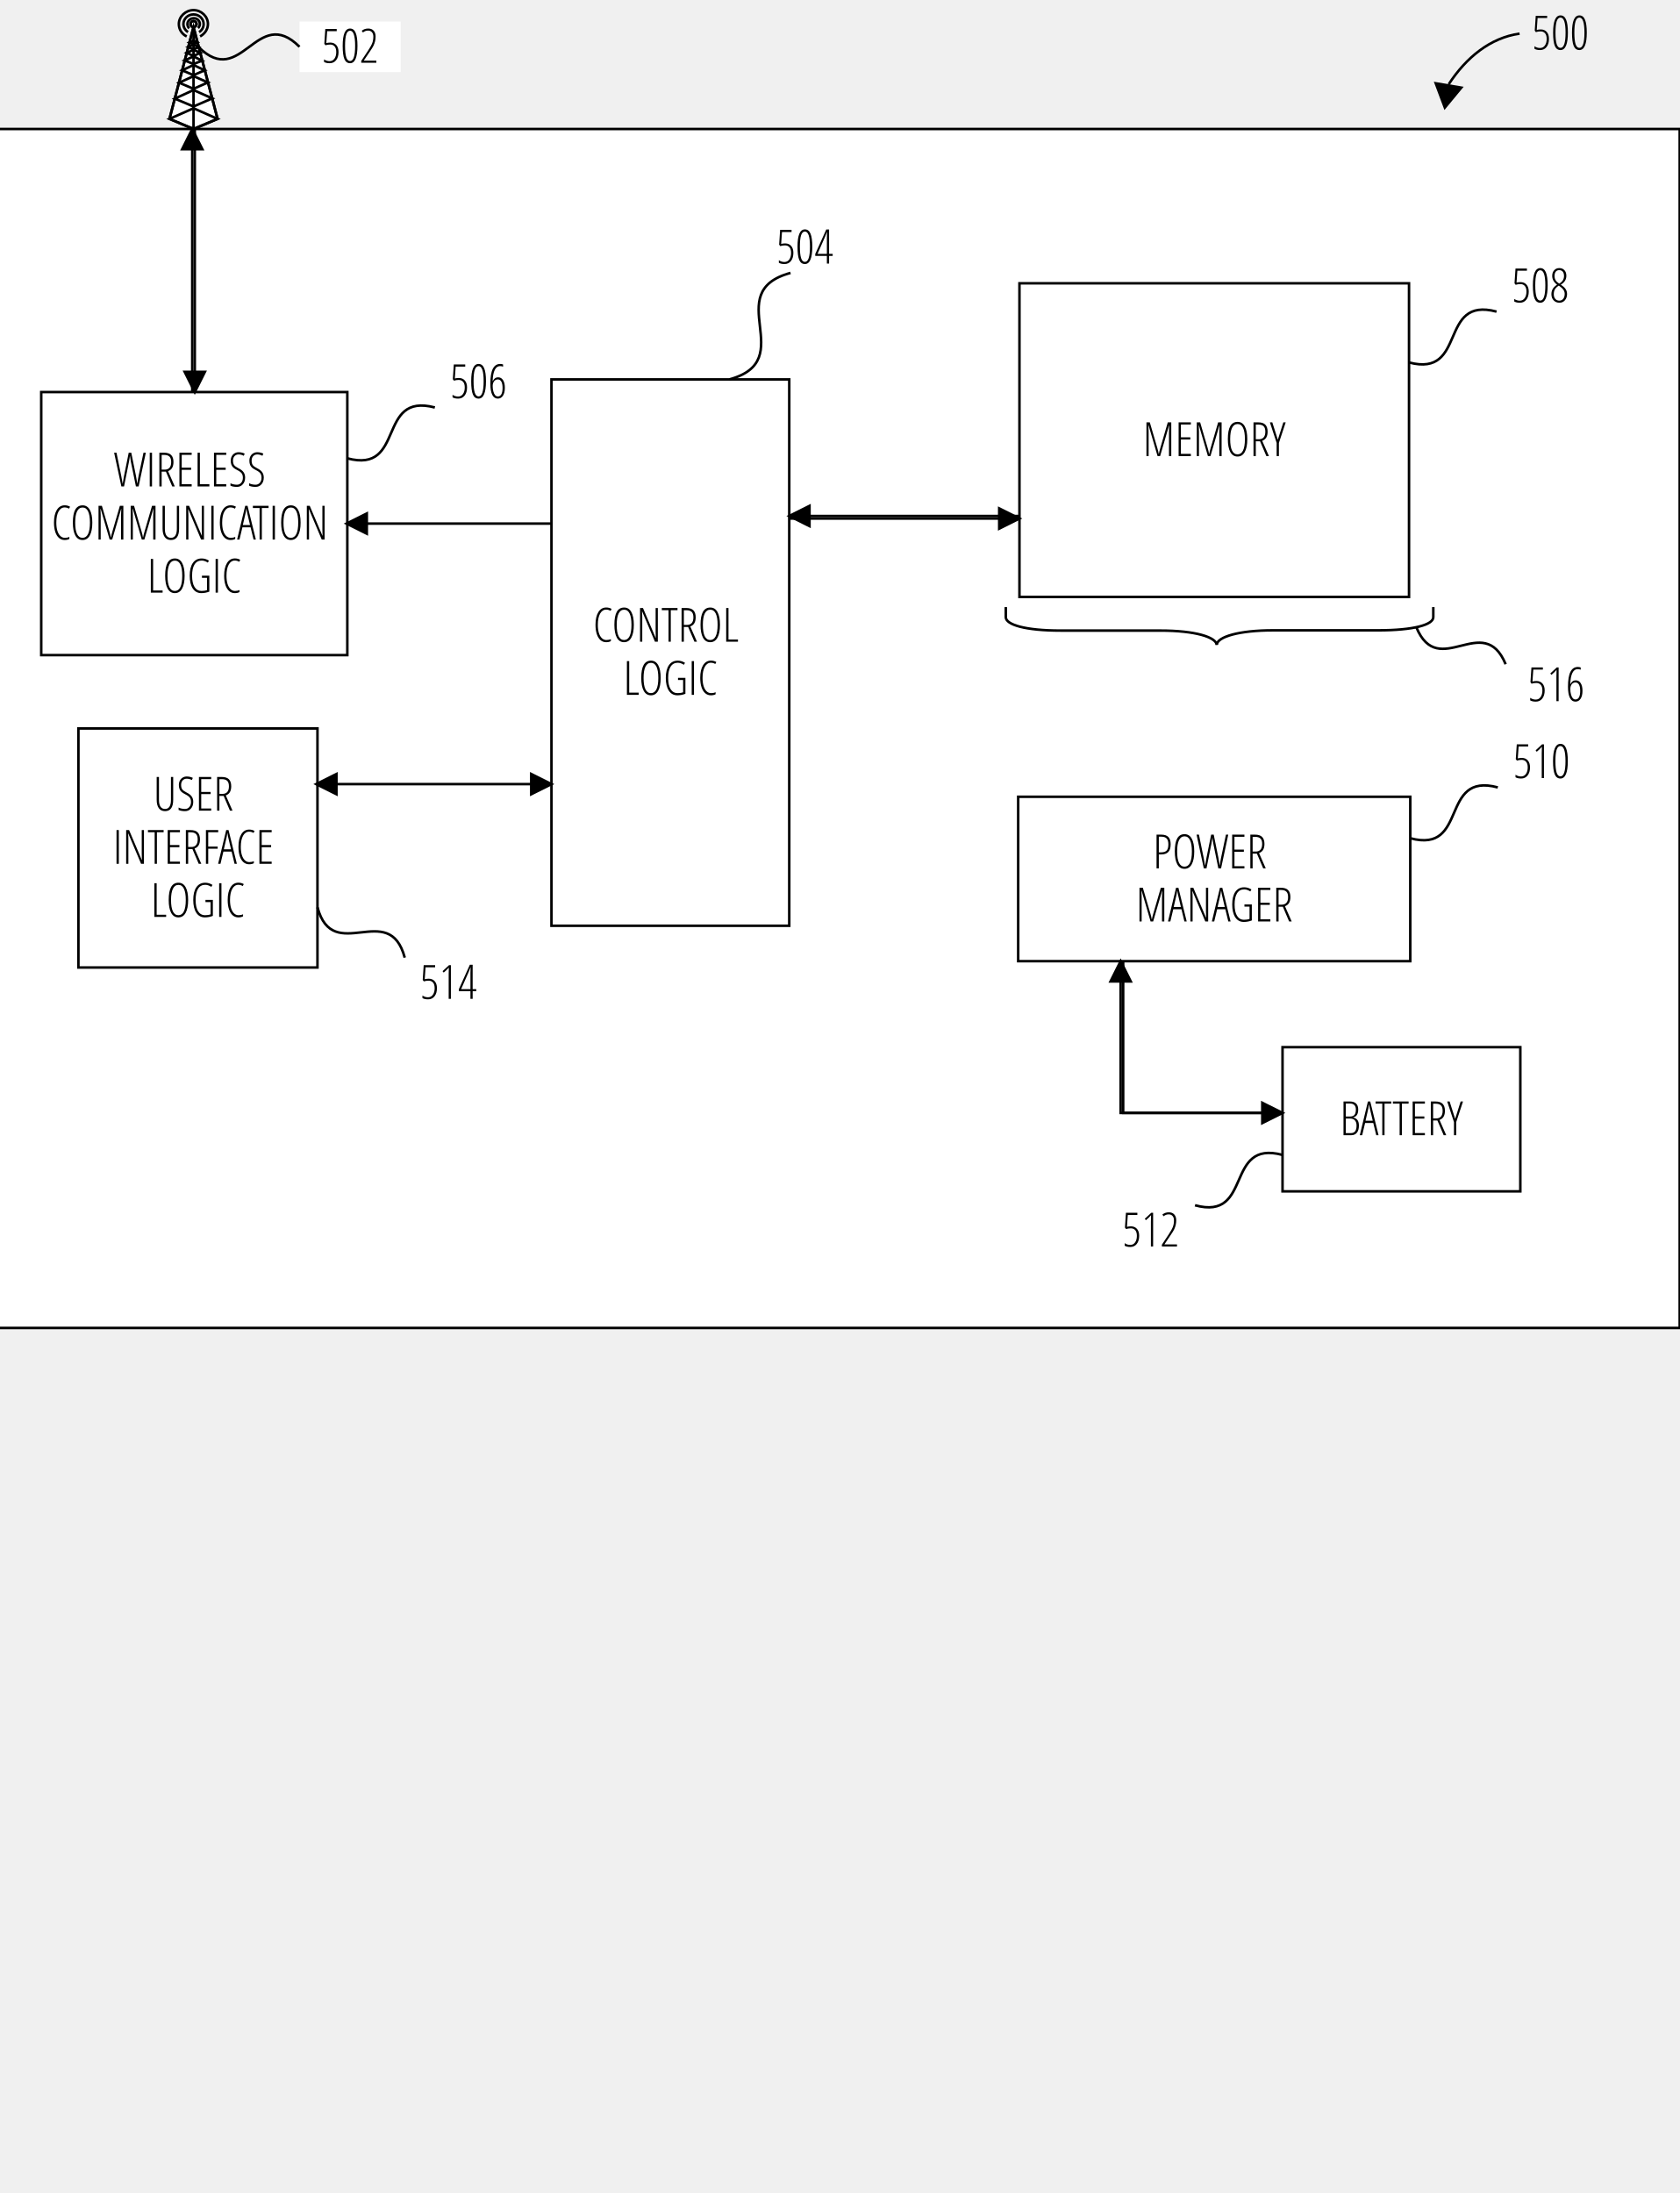
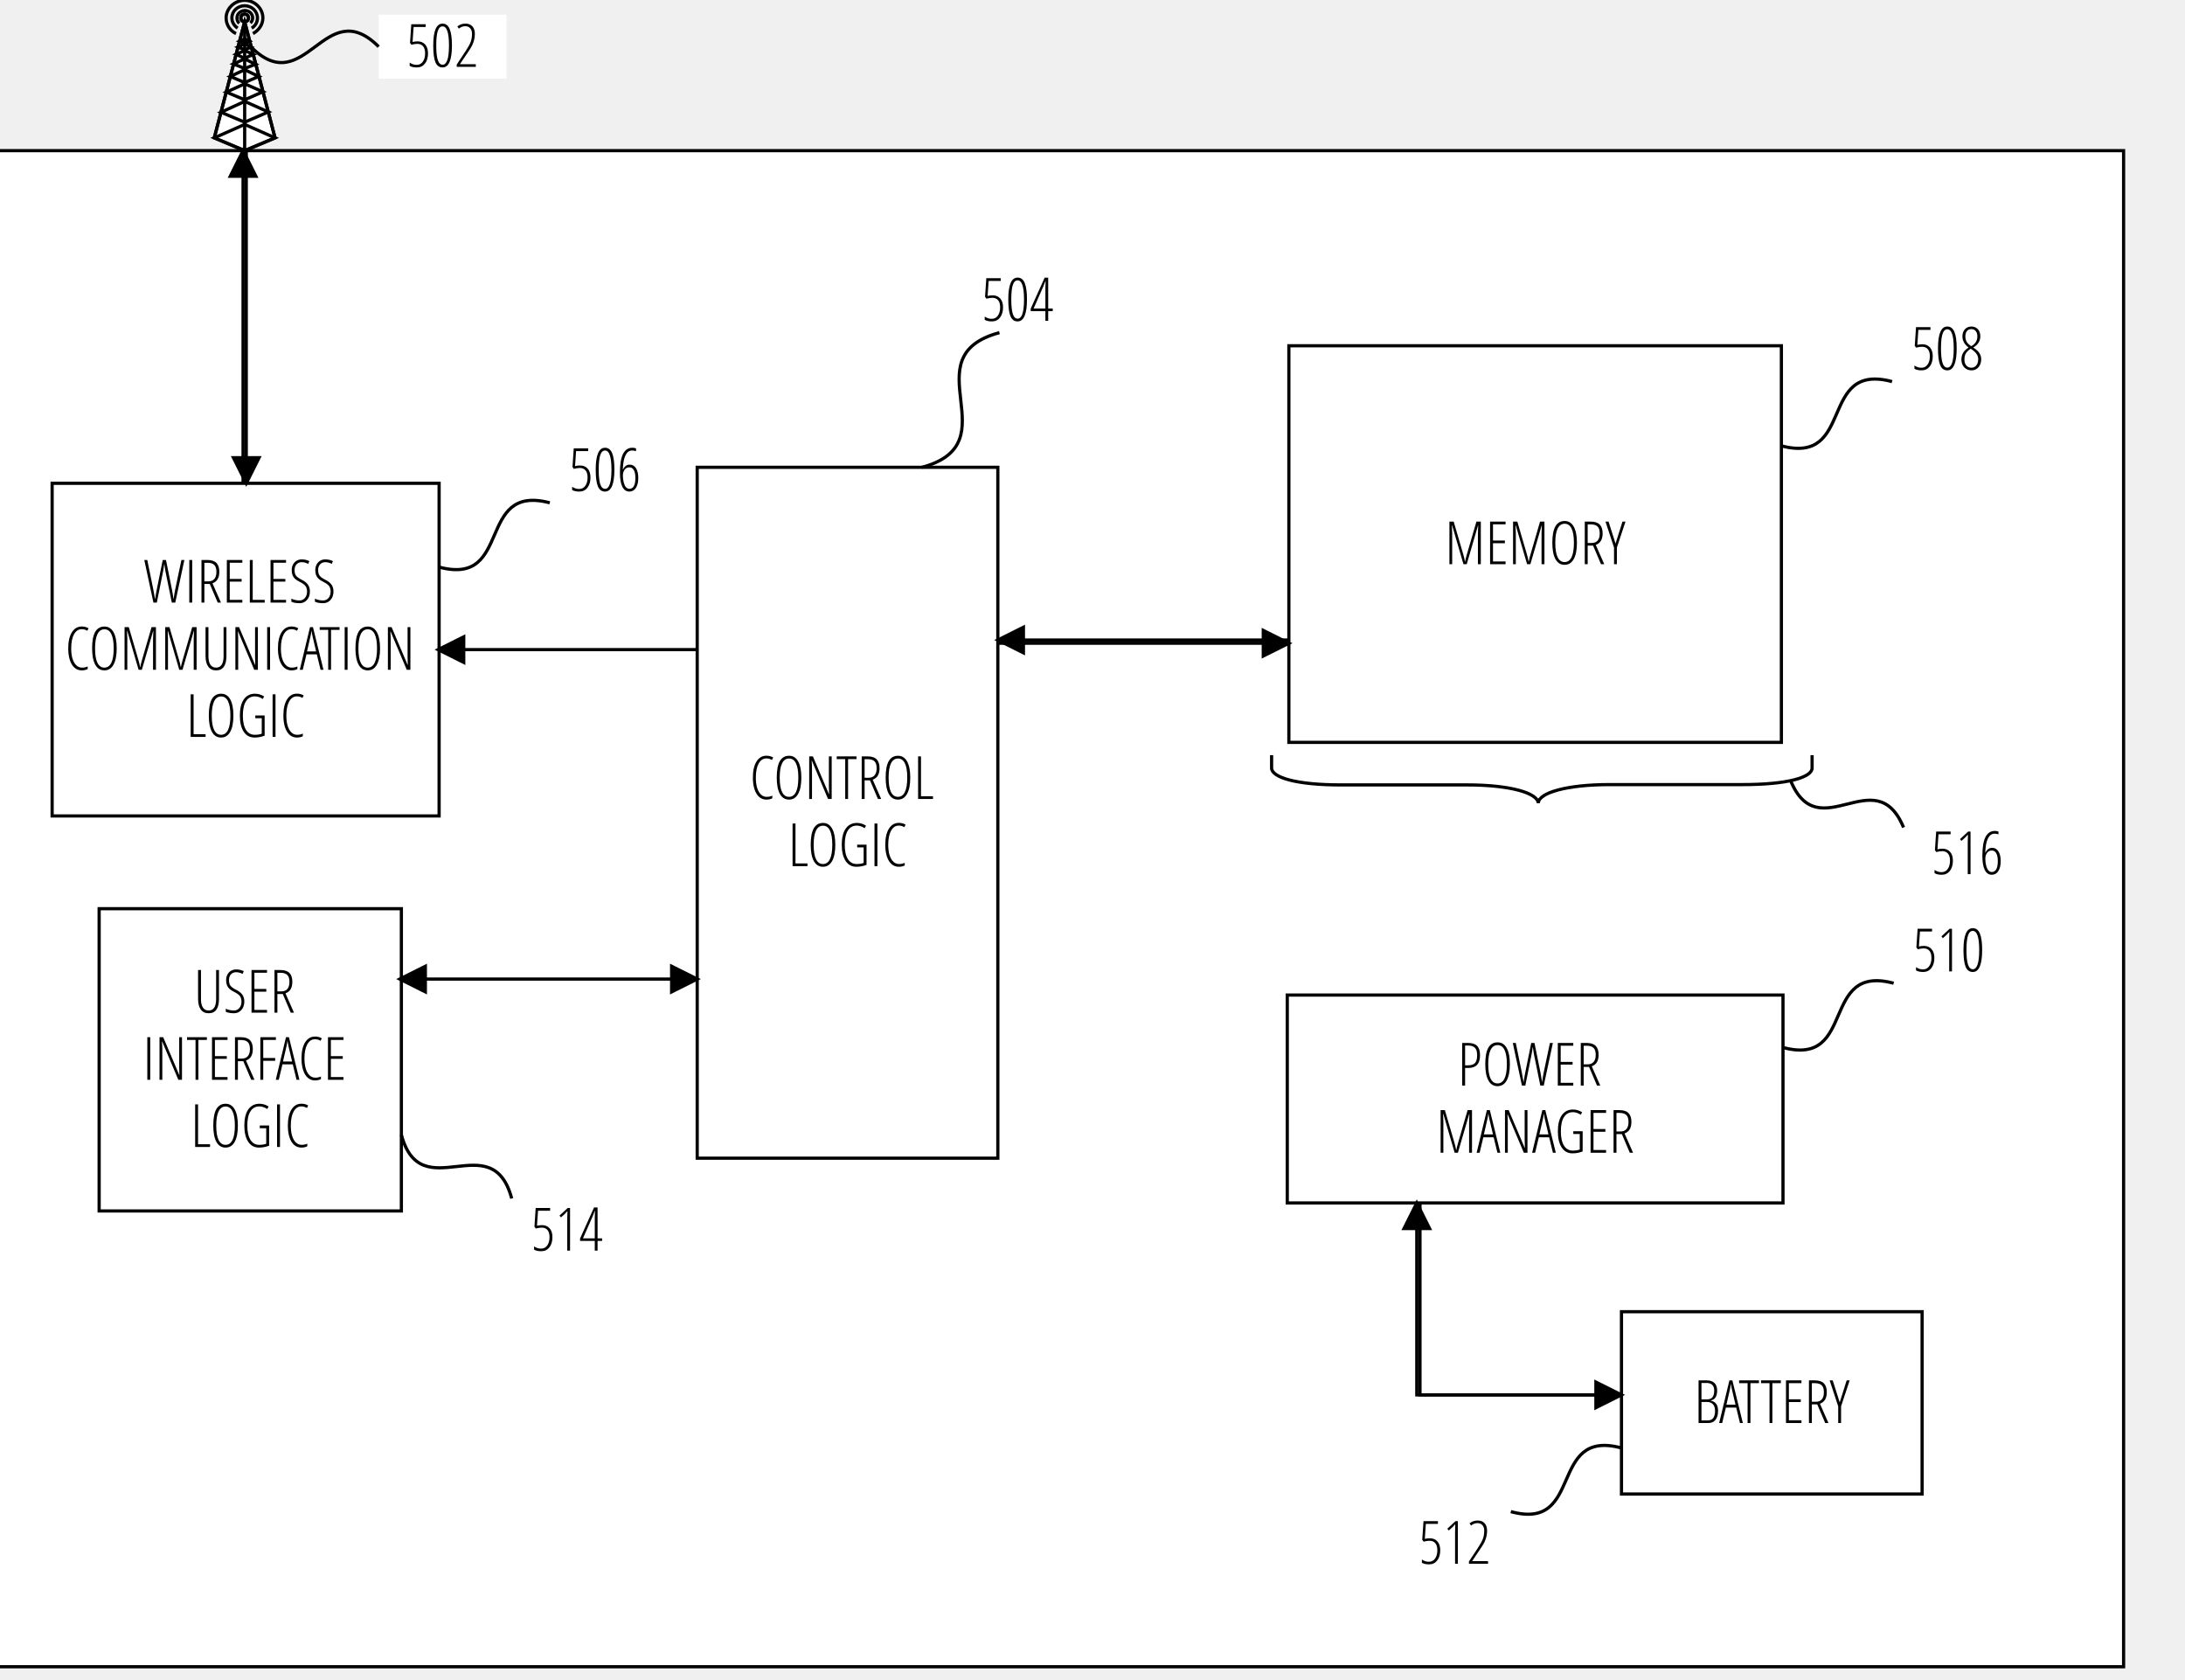
- <svg xmlns="http://www.w3.org/2000/svg" version="1.1" width="664" height="867">
+ <svg xmlns="http://www.w3.org/2000/svg" version="1.1" width="683.2" height="525.1" viewBox="0 3.9 683.2 525.1">
  <g>
    <g transform="translate(-19,51)">
      <g>
        <g>
          <path d="M683,0H0v474h683V0L683,0z" stroke="#000000" stroke-dasharray="none" fill="#FFFFFF" />
          <rect x="29.9" y="21.6" width="623.3" height="430.8" fill="none" />
          <circle fill="none" cx="341.5" cy="0" r="0.1" />
          <circle fill="none" cx="510.8" cy="0" r="0.1" />
          <circle fill="none" cx="683" cy="119.5" r="0.1" />
          <circle fill="none" cx="683" cy="237" r="0.1" />
          <circle fill="none" cx="683" cy="354.5" r="0.1" />
          <circle fill="none" cx="510.8" cy="474" r="0.1" />
          <circle fill="none" cx="341.5" cy="474" r="0.1" />
          <circle fill="none" cx="172.3" cy="474" r="0.1" />
          <circle fill="none" cx="0" cy="354.5" r="0.1" />
          <circle fill="none" cx="0" cy="237" r="0.1" />
          <circle fill="none" cx="0" cy="119.5" r="0.1" />
          <circle fill="none" cx="172.3" cy="0" r="0.1" />
        </g>
      </g>
      <rect stroke="none" stroke-width="0" fill="#FFFFFF" x="0" y="0" width="0" height="0" transform="translate(510.7,-0.1)" />
      <path stroke="#000000" fill="none" d="" />
      <text font-family="OpenSansCondensedLight" font-size="14pt" fill="black" transform="translate(510.7,-0.1)" />
      <rect stroke-width="0" fill="none" width="623.3" height="430.8" transform="translate(29.9,21.6)" />
      <text font-family="OpenSansCondensedLight" font-size="14pt" fill="black" transform="translate(29.9,21.6)" text-anchor="middle">
        <tspan x="311.7" y="221.7"> </tspan>
      </text>
      <path stroke="#000000" fill="none" transform="translate(29.9,21.6)" d="M 0 0" />
-     </g>
-     <g transform="translate(572.7,13.3)">
-       <polygon fill="#000000" points="0,0 4.2,11.2 11.8,2" transform="translate(-5.9,19)" />
-       <rect fill="none" width="1" height="1" transform="translate(33,-0.5)" />
-       <g>
-         <g>
-           <rect x="0" y="0" width="28" height="20" opacity="0" />
-           <path fill="none" stroke="#000000" stroke-width="1" d="M28,0C16.5,1.6,6.9,9.4,0,20" />
-         </g>
-       </g>
-       <rect stroke="none" stroke-width="0" fill="#FFFFFF" x="0" y="0" width="0" height="0" />
-       <path stroke="#000000" fill="none" />
-       <text font-family="OpenSansCondensedLight" font-size="14pt" fill="black" transform="translate(0,0)" />
-       <rect stroke-width="0" fill="none" width="1" height="1" transform="translate(33,-0.5)" />
-       <text font-family="OpenSansCondensedLight" font-size="14pt" fill="black" text-decoration="none" transform="translate(33,-0.5)">
-         <tspan x="0" y="6.8">500</tspan>
-       </text>
-       <path stroke="#000000" fill="none" transform="translate(33,-0.5)" />
    </g>
    <g transform="translate(67,4)">
      <g>
        <g>
          <g stroke="#000000" stroke-dasharray="none" fill="#FFFFFF">
            <ellipse cx="9.5" cy="5.5" rx="1.2" ry="1.2" />
            <polygon points="19,43 9.5,47 0,43 9.5,6.7" />
          </g>
          <g fill="none" stroke="#000000" stroke-dasharray="none">
            <line x1="9.5" y1="6.7" x2="9.5" y2="47" />
            <ellipse cx="9.5" cy="5.5" rx="1.2" ry="1.2" />
            <line x1="9.5" y1="6.7" x2="0" y2="43" />
            <line x1="9.5" y1="6.7" x2="19" y2="43" />
            <polygon points="9.5,13.5 7.9,12.8 9.5,12 11,12.8" />
            <polygon points="9.5,15.5 7.4,14.6 9.5,13.6 11.5,14.6" />
            <polygon points="9.5,18.1 6.8,16.9 9.5,15.7 12.2,16.9" />
            <polygon points="9.5,21.3 6,19.9 9.5,18.3 12.9,20" />
            <polygon points="9.5,25.7 5,23.8 9.5,21.7 13.9,23.8" />
            <polygon points="9.5,31.1 3.8,28.7 9.5,26.1 15.2,28.6" />
            <polygon points="9.5,38.1 2.1,35 9.5,31.6 16.9,34.9" />
            <polygon points="9.5,47 0,43 9.5,38.8 19,43" />
            <path d="M12.1,10.4c1.8,-1,3.1,-2.8,3.1,-4.9C15.2,2.5,12.6,0,9.5,0S3.7,2.5,3.7,5.5c0,2.1,1.2,4,3.1,4.9" />
            <path d="M11.7,8.7c1.1,-0.7,1.8,-1.8,1.8,-3.2c0,-2.1,-1.8,-3.8,-4,-3.8S5.5,3.4,5.5,5.5c0,1.4,0.8,2.5,1.8,3.2" />
            <path d="M11.3,7.1c0.4,-0.4,0.7,-1,0.7,-1.6c0,-1.3,-1.1,-2.3,-2.4,-2.3S7.1,4.2,7.1,5.5c0,0.6,0.2,1.2,0.7,1.7" />
          </g>
          <rect x="1.2" y="17.2" width="17.1" height="16" fill="none" />
          <circle fill="none" cx="9.4" cy="0" r="0.1" />
          <circle fill="none" cx="15.2" cy="5.5" r="0.1" />
          <circle fill="none" cx="11.5" cy="14.6" r="0.1" />
          <circle fill="none" cx="13.9" cy="23.8" r="0.1" />
          <circle fill="none" cx="16.9" cy="34.9" r="0.1" />
          <circle fill="none" cx="19" cy="43" r="0.1" />
          <circle fill="none" cx="9.5" cy="47" r="0.1" />
          <circle fill="none" cx="0" cy="43" r="0.1" />
          <circle fill="none" cx="2.1" cy="35" r="0.1" />
          <circle fill="none" cx="5" cy="23.7" r="0.1" />
          <circle fill="none" cx="7.4" cy="14.6" r="0.1" />
          <circle fill="none" cx="3.7" cy="5.5" r="0.1" />
        </g>
      </g>
      <rect stroke="none" stroke-width="1" fill="#FFFFFF" x="0" y="0" width="40" height="20" transform="translate(51.4,4.5)" />
      <path stroke="#000000" fill="none" d="M11.5,14.6 C28.5,31.5 34.5,-2.4 51.4 14.5" />
      <text font-family="OpenSansCondensedLight" font-size="14pt" fill="black" transform="translate(51.4,4.5)" text-anchor="middle">
        <tspan x="20" y="16.3">502</tspan>
      </text>
      <rect stroke-width="0" fill="none" width="57.6" transform="translate(-19.3,57.1)" />
      <text font-family="OpenSansCondensedLight" font-size="14pt" fill="black" transform="translate(-19.3,57.1)" text-anchor="middle">
        <tspan x="28.8" y="16.8"> </tspan>
      </text>
      <path stroke="#000000" fill="none" transform="translate(-19.3,57.1)" d="M 0 0" />
    </g>
    <g transform="translate(218,150)">
      <g>
        <g>
          <path d="M94,0H0v216h94V0L94,0z" stroke="#000000" stroke-dasharray="none" fill="#FFFFFF" />
          <rect x="4.1" y="9.8" width="85.8" height="196.3" fill="none" />
          <circle fill="none" cx="47" cy="0" r="0.1" />
          <circle fill="none" cx="70.3" cy="0" r="0.1" />
          <circle fill="none" cx="94" cy="54.5" r="0.1" />
          <circle fill="none" cx="94" cy="108" r="0.1" />
          <circle fill="none" cx="94" cy="161.5" r="0.1" />
          <circle fill="none" cx="70.3" cy="216" r="0.1" />
          <circle fill="none" cx="47" cy="216" r="0.1" />
          <circle fill="none" cx="23.7" cy="216" r="0.1" />
          <circle fill="none" cx="0" cy="161.5" r="0.1" />
          <circle fill="none" cx="0" cy="108" r="0.1" />
          <circle fill="none" cx="0" cy="54.5" r="0.1" />
          <circle fill="none" cx="23.7" cy="0" r="0.1" />
        </g>
      </g>
      <rect stroke="none" stroke-width="1" fill="#FFFFFF" x="0" y="0" width="40" height="20" transform="translate(80.2,-62.1)" />
      <path stroke="#000000" fill="none" d="M70.3,0 C98.4,-7.6 66.4,-34.5 94.5 -42.1" />
      <text font-family="OpenSansCondensedLight" font-size="14pt" fill="black" transform="translate(80.2,-62.1)" text-anchor="middle">
        <tspan x="20" y="16.3">504</tspan>
      </text>
      <rect stroke-width="0" fill="none" width="85.8" height="196.3" transform="translate(4.1,9.8)" />
      <text font-family="OpenSansCondensedLight" font-size="14pt" fill="black" transform="translate(4.1,9.8)" text-anchor="middle">
        <tspan x="42.9" y="93.9">CONTROL</tspan>
        <tspan x="42.9" y="114.9">LOGIC</tspan>
      </text>
      <path stroke="#000000" fill="none" transform="translate(4.1,9.8)" d="M 0 0" />
    </g>
    <g transform="translate(16.3,155)">
      <g>
        <g>
          <path d="M121,0H0v104h121V0L121,0z" stroke="#000000" stroke-dasharray="none" fill="#FFFFFF" />
          <rect x="5.3" y="4.7" width="110.4" height="94.5" fill="none" />
          <circle fill="none" cx="60.5" cy="0" r="0.1" />
          <circle fill="none" cx="90.5" cy="0" r="0.1" />
          <circle fill="none" cx="121" cy="26.2" r="0.1" />
          <circle fill="none" cx="121" cy="52" r="0.1" />
          <circle fill="none" cx="121" cy="77.8" r="0.1" />
          <circle fill="none" cx="90.5" cy="104" r="0.1" />
          <circle fill="none" cx="60.5" cy="104" r="0.1" />
          <circle fill="none" cx="30.5" cy="104" r="0.1" />
          <circle fill="none" cx="0" cy="77.8" r="0.1" />
          <circle fill="none" cx="0" cy="52" r="0.1" />
          <circle fill="none" cx="0" cy="26.2" r="0.1" />
          <circle fill="none" cx="30.5" cy="0" r="0.1" />
        </g>
      </g>
      <rect stroke="none" stroke-width="1" fill="#FFFFFF" x="0" y="0" width="40" height="20" transform="translate(152.9,-13.9)" />
      <path stroke="#000000" fill="none" d="M121,26.2 C144.2,32.4 132.4,-0 155.6 6.1" />
      <text font-family="OpenSansCondensedLight" font-size="14pt" fill="black" transform="translate(152.9,-13.9)" text-anchor="middle">
        <tspan x="20" y="16.3">506</tspan>
      </text>
      <rect stroke-width="0" fill="none" width="110.4" height="94.5" transform="translate(5.3,4.7)" />
      <text font-family="OpenSansCondensedLight" font-size="14pt" fill="black" transform="translate(5.3,4.7)" text-anchor="middle">
        <tspan x="55.2" y="32.6">WIRELESS</tspan>
        <tspan x="55.2" y="53.6">COMMUNICATION</tspan>
        <tspan x="55.2" y="74.6">LOGIC</tspan>
      </text>
      <path stroke="#000000" fill="none" transform="translate(5.3,4.7)" d="M 0 0" />
    </g>
    <g>
      <path stroke="black" stroke-dasharray="none" d="M 77 51 77 147" fill="none" />
      <path fill="black" stroke="black" d="" transform="translate(77,51) scale(1,1) rotate(-270)" />
      <path fill="black" stroke="black" d="M 8 0 L 0 4 L 8 8 z" transform="translate(73,155) scale(1,1) rotate(-90)" />
      <g>
        <g label-idx="0" cursor="move" transform="translate(77, 99)">
          <rect fill="white" rx="3" ry="3" x="0" y="0" width="0" height="0" />
          <text text-anchor="middle" font-size="14pt" font-family="OpenSansCondensedLight" y="0.8em" display="none" xml:space="preserve" transform="translate(0,0)" />
        </g>
      </g>
    </g>
    <g>
      <path stroke="black" stroke-dasharray="none" d="M 76 155 76 59" fill="none" />
      <path fill="black" stroke="black" d="" transform="translate(76,155) scale(1,1) rotate(-90)" />
      <path fill="black" stroke="black" d="M 8 0 L 0 4 L 8 8 z" transform="translate(80,51) scale(1,1) rotate(-270)" />
      <g>
        <g label-idx="0" cursor="move" transform="translate(76, 107)">
          <rect fill="white" rx="3" ry="3" x="0" y="0" width="0" height="0" />
          <text text-anchor="middle" font-size="14pt" font-family="OpenSansCondensedLight" y="0.8em" display="none" xml:space="preserve" transform="translate(0,0)" />
        </g>
      </g>
    </g>
    <g>
      <path stroke="black" stroke-dasharray="none" d="M 218 207 145 207" fill="none" />
      <path fill="black" stroke="black" d="" transform="translate(218,207) scale(1,1) rotate(-180)" />
      <path fill="black" stroke="black" d="M 8 0 L 0 4 L 8 8 z" transform="translate(137,203) scale(1,1) rotate(0)" />
      <g>
        <g label-idx="0" cursor="move" transform="translate(181.5, 207)">
          <rect fill="white" rx="3" ry="3" x="0" y="0" width="0" height="0" />
          <text text-anchor="middle" font-size="14pt" font-family="OpenSansCondensedLight" y="0.8em" display="none" xml:space="preserve" transform="translate(0,0)" />
        </g>
      </g>
    </g>
    <g transform="translate(403,112)">
      <g>
        <g>
          <path d="M154,0H0v124h154V0L154,0z" stroke="#000000" stroke-dasharray="none" fill="#FFFFFF" />
          <rect x="6.7" y="5.7" width="140.5" height="112.7" fill="none" />
          <circle fill="none" cx="77" cy="0" r="0.1" />
          <circle fill="none" cx="115.2" cy="0" r="0.1" />
          <circle fill="none" cx="154" cy="31.3" r="0.1" />
          <circle fill="none" cx="154" cy="62" r="0.1" />
          <circle fill="none" cx="154" cy="92.7" r="0.1" />
          <circle fill="none" cx="115.2" cy="124" r="0.1" />
          <circle fill="none" cx="77" cy="124" r="0.1" />
          <circle fill="none" cx="38.9" cy="124" r="0.1" />
          <circle fill="none" cx="0" cy="92.7" r="0.1" />
          <circle fill="none" cx="0" cy="62" r="0.1" />
          <circle fill="none" cx="0" cy="31.3" r="0.1" />
          <circle fill="none" cx="38.9" cy="0" r="0.1" />
        </g>
      </g>
      <rect stroke="none" stroke-width="1" fill="#FFFFFF" x="0" y="0" width="40" height="20" transform="translate(185.9,-8.8)" />
      <path stroke="#000000" fill="none" d="M154,31.3 C177.2,37.4 165.4,5 188.6 11.2" />
      <text font-family="OpenSansCondensedLight" font-size="14pt" fill="black" transform="translate(185.9,-8.8)" text-anchor="middle">
        <tspan x="20" y="16.3">508</tspan>
      </text>
      <rect stroke-width="0" fill="none" width="140.5" height="112.7" transform="translate(6.7,5.7)" />
      <text font-family="OpenSansCondensedLight" font-size="14pt" fill="black" transform="translate(6.7,5.7)" text-anchor="middle">
        <tspan x="70.3" y="62.6">MEMORY</tspan>
      </text>
      <path stroke="#000000" fill="none" transform="translate(6.7,5.7)" d="M 0 0" />
    </g>
    <g transform="translate(402.5,315)">
      <g>
        <g>
          <path d="M155,0H0v65h155V0L155,0z" stroke="#000000" stroke-dasharray="none" fill="#FFFFFF" />
          <rect x="6.8" y="3" width="141.5" height="59.1" fill="none" />
          <circle fill="none" cx="77.5" cy="0" r="0.1" />
          <circle fill="none" cx="115.9" cy="0" r="0.1" />
          <circle fill="none" cx="155" cy="16.4" r="0.1" />
          <circle fill="none" cx="155" cy="32.5" r="0.1" />
          <circle fill="none" cx="155" cy="48.6" r="0.1" />
          <circle fill="none" cx="115.9" cy="65" r="0.1" />
          <circle fill="none" cx="77.5" cy="65" r="0.1" />
          <circle fill="none" cx="39.1" cy="65" r="0.1" />
          <circle fill="none" cx="0" cy="48.6" r="0.1" />
          <circle fill="none" cx="0" cy="32.5" r="0.1" />
          <circle fill="none" cx="0" cy="16.4" r="0.1" />
          <circle fill="none" cx="39.1" cy="0" r="0.1" />
        </g>
      </g>
      <rect stroke="none" stroke-width="1" fill="#FFFFFF" x="0" y="0" width="40" height="20" transform="translate(186.9,-23.7)" />
      <path stroke="#000000" fill="none" d="M155,16.4 C178.2,22.6 166.4,-9.9 189.6 -3.7" />
      <text font-family="OpenSansCondensedLight" font-size="14pt" fill="black" transform="translate(186.9,-23.7)" text-anchor="middle">
        <tspan x="20" y="16.3">510</tspan>
      </text>
      <rect stroke-width="0" fill="none" width="141.5" height="59.1" transform="translate(6.8,3)" />
      <text font-family="OpenSansCondensedLight" font-size="14pt" fill="black" transform="translate(6.8,3)" text-anchor="middle">
        <tspan x="70.7" y="25.3">POWER</tspan>
        <tspan x="70.7" y="46.3">MANAGER</tspan>
      </text>
      <path stroke="#000000" fill="none" transform="translate(6.8,3)" d="M 0 0" />
    </g>
    <g transform="translate(507,414)">
      <g>
        <g>
          <path d="M94,0H0v57h94V0L94,0z" stroke="#000000" stroke-dasharray="none" fill="#FFFFFF" />
          <rect x="4.1" y="2.6" width="85.8" height="51.8" fill="none" />
          <circle fill="none" cx="47" cy="0" r="0.1" />
          <circle fill="none" cx="70.3" cy="0" r="0.1" />
          <circle fill="none" cx="94" cy="14.4" r="0.1" />
          <circle fill="none" cx="94" cy="28.5" r="0.1" />
          <circle fill="none" cx="94" cy="42.6" r="0.1" />
          <circle fill="none" cx="70.3" cy="57" r="0.1" />
          <circle fill="none" cx="47" cy="57" r="0.1" />
          <circle fill="none" cx="23.7" cy="57" r="0.1" />
          <circle fill="none" cx="0" cy="42.6" r="0.1" />
          <circle fill="none" cx="0" cy="28.5" r="0.1" />
          <circle fill="none" cx="0" cy="14.4" r="0.1" />
          <circle fill="none" cx="23.7" cy="0" r="0.1" />
        </g>
      </g>
      <rect stroke="none" stroke-width="1" fill="#FFFFFF" x="0" y="0" width="40" height="20" transform="translate(-72.1,62.5)" />
      <path stroke="#000000" fill="none" d="M0,42.6 C-23.1,36.4 -11.5,68.8 -34.6 62.5" />
      <text font-family="OpenSansCondensedLight" font-size="14pt" fill="black" transform="translate(-72.1,62.5)" text-anchor="middle">
        <tspan x="20" y="16.3">512</tspan>
      </text>
      <rect stroke-width="0" fill="none" width="85.8" height="51.8" transform="translate(4.1,2.6)" />
      <text font-family="OpenSansCondensedLight" font-size="14pt" fill="black" transform="translate(4.1,2.6)" text-anchor="middle">
        <tspan x="42.9" y="32.2">BATTERY</tspan>
      </text>
      <path stroke="#000000" fill="none" transform="translate(4.1,2.6)" d="M 0 0" />
    </g>
    <g>
      <path stroke="black" stroke-dasharray="none" d="M 507 440 501 440 443 440 443 388" fill="none" />
      <path fill="black" stroke="black" d="" transform="translate(507,440) scale(1,1) rotate(-180)" />
      <path fill="black" stroke="black" d="M 8 0 L 0 4 L 8 8 z" transform="translate(447,380) scale(1,1) rotate(-270)" />
      <g>
        <g label-idx="0" cursor="move" transform="translate(449, 440)">
          <rect fill="white" rx="3" ry="3" x="0" y="0" width="0" height="0" />
          <text text-anchor="middle" font-size="14pt" font-family="OpenSansCondensedLight" y="0.8em" display="none" xml:space="preserve" transform="translate(0,0)" />
        </g>
      </g>
    </g>
    <g>
      <path stroke="black" stroke-dasharray="none" d="M 444 380 444 440 499 440" fill="none" />
      <path fill="black" stroke="black" d="" transform="translate(444,380) scale(1,1) rotate(-270)" />
      <path fill="black" stroke="black" d="M 8 0 L 0 4 L 8 8 z" transform="translate(507,444) scale(1,1) rotate(-180)" />
      <g>
        <g label-idx="0" cursor="move" transform="translate(444, 437.5)">
          <rect fill="white" rx="3" ry="3" x="0" y="0" width="0" height="0" />
          <text text-anchor="middle" font-size="14pt" font-family="OpenSansCondensedLight" y="0.8em" display="none" xml:space="preserve" transform="translate(0,0)" />
        </g>
      </g>
    </g>
    <g>
      <path stroke="black" stroke-dasharray="none" d="M 403 204 320 204" fill="none" />
      <path fill="black" stroke="black" d="" transform="translate(403,204) scale(1,1) rotate(-180)" />
      <path fill="black" stroke="black" d="M 8 0 L 0 4 L 8 8 z" transform="translate(312,200) scale(1,1) rotate(0)" />
      <g>
        <g label-idx="0" cursor="move" transform="translate(361.5, 204)">
          <rect fill="white" rx="3" ry="3" x="0" y="0" width="0" height="0" />
          <text text-anchor="middle" font-size="14pt" font-family="OpenSansCondensedLight" y="0.8em" display="none" xml:space="preserve" transform="translate(0,0)" />
        </g>
      </g>
    </g>
    <g>
      <path stroke="black" stroke-dasharray="none" d="M 312 205 395 205" fill="none" />
      <path fill="black" stroke="black" d="" transform="translate(312,205) scale(1,1) rotate(0)" />
      <path fill="black" stroke="black" d="M 8 0 L 0 4 L 8 8 z" transform="translate(403,209) scale(1,1) rotate(-180)" />
      <g>
        <g label-idx="0" cursor="move" transform="translate(353.5, 205)">
          <rect fill="white" rx="3" ry="3" x="0" y="0" width="0" height="0" />
          <text text-anchor="middle" font-size="14pt" font-family="OpenSansCondensedLight" y="0.8em" display="none" xml:space="preserve" transform="translate(0,0)" />
        </g>
      </g>
    </g>
    <g transform="translate(31,288)">
      <g>
        <g>
          <path d="M94.5,0H0v94.5h94.5V0L94.5,0z" stroke="#000000" stroke-dasharray="none" fill="#FFFFFF" />
          <rect x="4.1" y="4.3" width="86.2" height="85.9" fill="none" />
          <circle fill="none" cx="47.2" cy="0" r="0.1" />
          <circle fill="none" cx="70.7" cy="0" r="0.1" />
          <circle fill="none" cx="94.5" cy="23.8" r="0.1" />
          <circle fill="none" cx="94.5" cy="47.2" r="0.1" />
          <circle fill="none" cx="94.5" cy="70.7" r="0.1" />
          <circle fill="none" cx="70.7" cy="94.5" r="0.1" />
          <circle fill="none" cx="47.2" cy="94.5" r="0.1" />
          <circle fill="none" cx="23.8" cy="94.5" r="0.1" />
          <circle fill="none" cx="0" cy="70.7" r="0.1" />
          <circle fill="none" cx="0" cy="47.2" r="0.1" />
          <circle fill="none" cx="0" cy="23.8" r="0.1" />
          <circle fill="none" cx="23.8" cy="0" r="0.1" />
        </g>
      </g>
      <rect stroke="none" stroke-width="1" fill="#FFFFFF" x="0" y="0" width="40" height="20" transform="translate(126.3,90.6)" />
      <path stroke="#000000" fill="none" d="M94.5,70.7 C100.7,93.7 122.8,67.5 129 90.6" />
      <text font-family="OpenSansCondensedLight" font-size="14pt" fill="black" transform="translate(126.3,90.6)" text-anchor="middle">
        <tspan x="20" y="16.3">514</tspan>
      </text>
      <rect stroke-width="0" fill="none" width="86.2" height="85.9" transform="translate(4.1,4.3)" />
      <text font-family="OpenSansCondensedLight" font-size="14pt" fill="black" transform="translate(4.1,4.3)" text-anchor="middle">
        <tspan x="43.1" y="28.2">USER</tspan>
        <tspan x="43.1" y="49.2">INTERFACE</tspan>
        <tspan x="43.1" y="70.2">LOGIC</tspan>
      </text>
      <path stroke="#000000" fill="none" transform="translate(4.1,4.3)" d="M 0 0" />
    </g>
    <g>
      <path stroke="black" stroke-dasharray="none" d="M 210 310 158 310 133 310" fill="none" />
      <path fill="black" stroke="black" d="M 8 0 L 0 4 L 8 8 z" transform="translate(218,314) scale(1,1) rotate(-180)" />
      <path fill="black" stroke="black" d="M 8 0 L 0 4 L 8 8 z" transform="translate(125,306) scale(1,1) rotate(0)" />
      <g>
        <g label-idx="0" cursor="move" transform="translate(171.5, 310)">
          <rect fill="white" rx="3" ry="3" x="0" y="0" width="0" height="0" />
          <text text-anchor="middle" font-size="14pt" font-family="OpenSansCondensedLight" y="0.8em" display="none" xml:space="preserve" transform="translate(0,0)" />
        </g>
      </g>
    </g>
    <g transform="translate(397.6,240)">
      <g>
        <g>
          <g fill="#FFFFFF">
            <path d="M83.4,15c-0.2,-3.1,-8.5,-5.7,-22.3,-5.7H21.6C7.8,9.3,0,7,0,4V0h169v4c0,3,-7.8,5.2,-21.8,5.2H105.7C92.1,9.3,83.6,11.8,83.4,15" />
          </g>
          <g stroke="#000000" stroke-dasharray="none">
            <path fill="none" stroke-linejoin="round" d="M169,0v4c0,3,-7.8,5.2,-21.8,5.2H105.7c-13.6,0,-22.1,2.6,-22.3,5.7" />
            <path fill="none" stroke-linejoin="round" d="M83.4,15c-0.2,-3.1,-8.5,-5.7,-22.3,-5.7H21.6C7.8,9.3,0,7,0,4V0" />
          </g>
          <rect x="3.6" y="1" fill="none" width="161.7" height="12.9" />
          <circle fill="none" cx="85.9" cy="12.3" r="0.1" />
          <circle fill="none" cx="102.1" cy="9.3" r="0.1" />
          <circle fill="none" cx="133.8" cy="9.3" r="0.1" />
          <circle fill="none" cx="162.3" cy="8" r="0.1" />
          <circle fill="none" cx="169" cy="3.7" r="0.1" />
          <circle fill="none" cx="169" cy="0" r="0.1" />
          <circle fill="none" cx="0" cy="0" r="0.1" />
          <circle fill="none" cx="0" cy="3.7" r="0.1" />
          <circle fill="none" cx="7.3" cy="8.1" r="0.1" />
          <circle fill="none" cx="25.1" cy="9.3" r="0.1" />
          <circle fill="none" cx="61.9" cy="9.2" r="0.1" />
          <circle fill="none" cx="81" cy="12.4" r="0.1" />
        </g>
      </g>
      <rect stroke="none" stroke-width="1" fill="#FFFFFF" x="0" y="0" width="40" height="20" transform="translate(197.6,20.9)" />
      <path stroke="#000000" fill="none" d="M162.3,8 C171.1,29.2 188.8,1.4 197.6 22.6" />
      <text font-family="OpenSansCondensedLight" font-size="14pt" fill="black" transform="translate(197.6,20.9)" text-anchor="middle">
        <tspan x="20" y="16.3">516</tspan>
      </text>
      <rect stroke-width="0" fill="none" width="507.6" transform="translate(-169.3,25)" />
      <text font-family="OpenSansCondensedLight" font-size="14pt" fill="black" transform="translate(-169.3,25)" text-anchor="middle">
        <tspan x="253.8" y="16.8"> </tspan>
      </text>
      <path stroke="#000000" fill="none" transform="translate(-169.3,25)" d="M 0 0" />
    </g>
  </g>
  <defs />
</svg>
